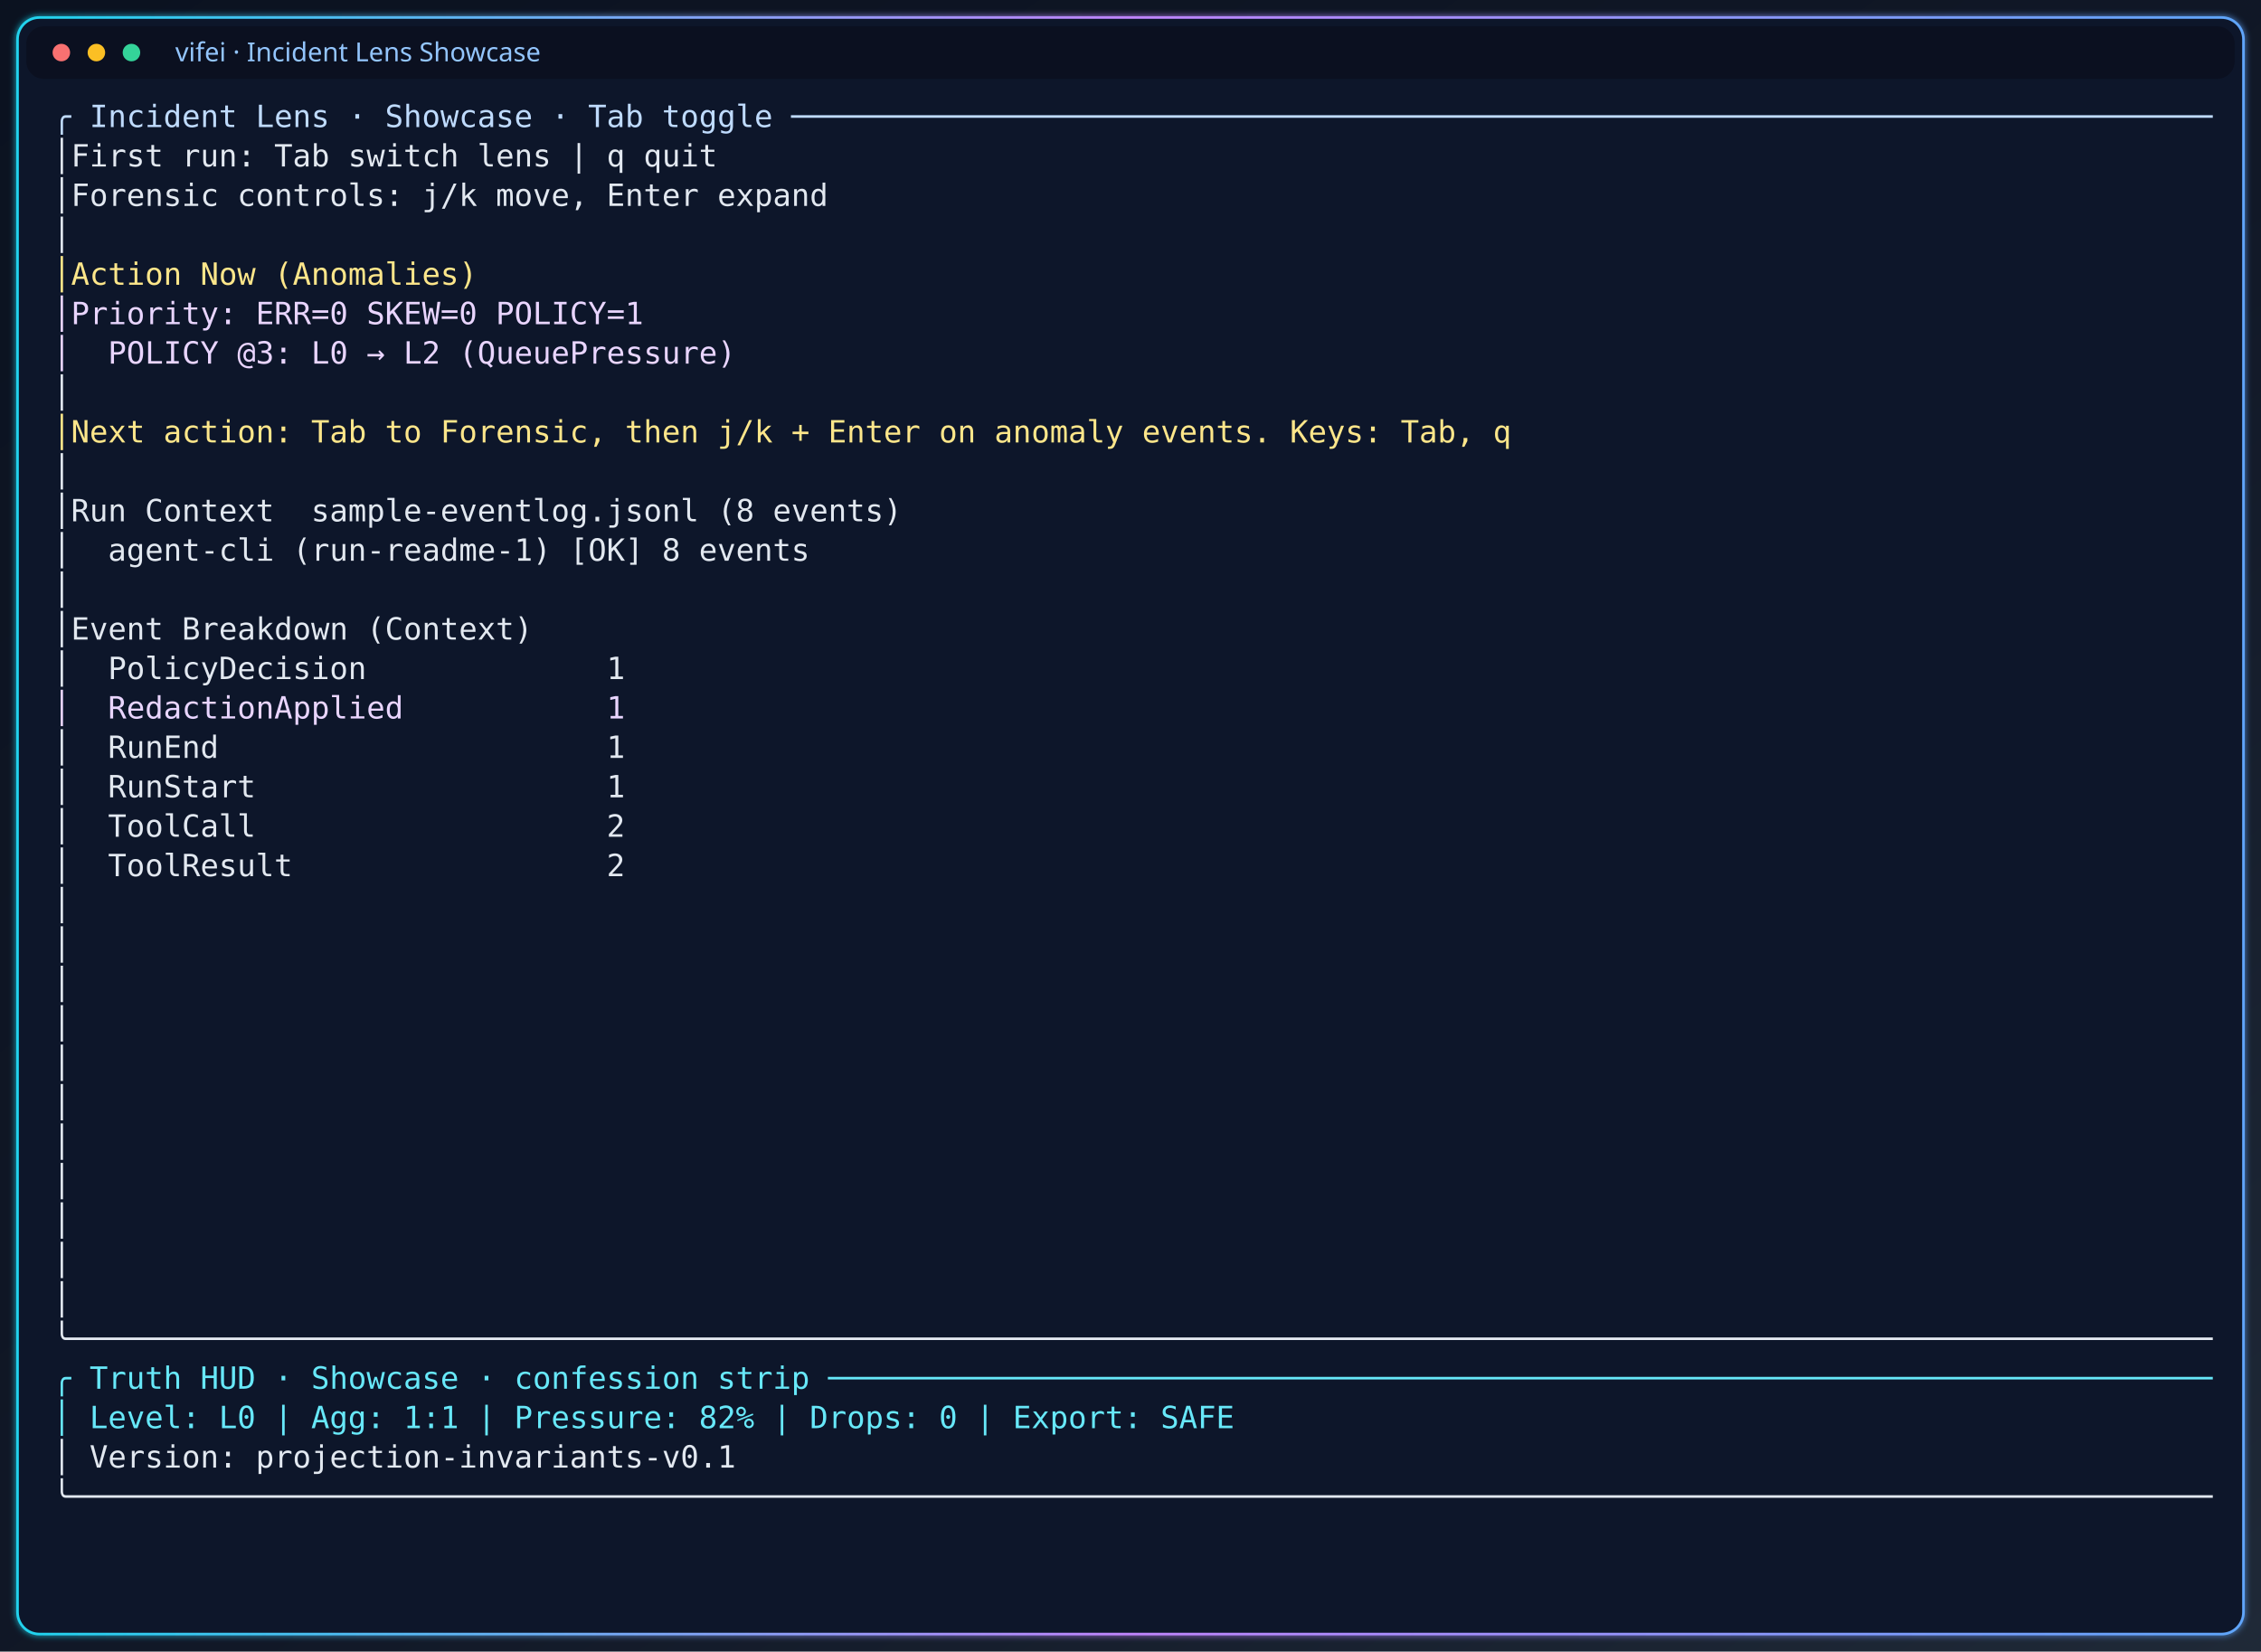
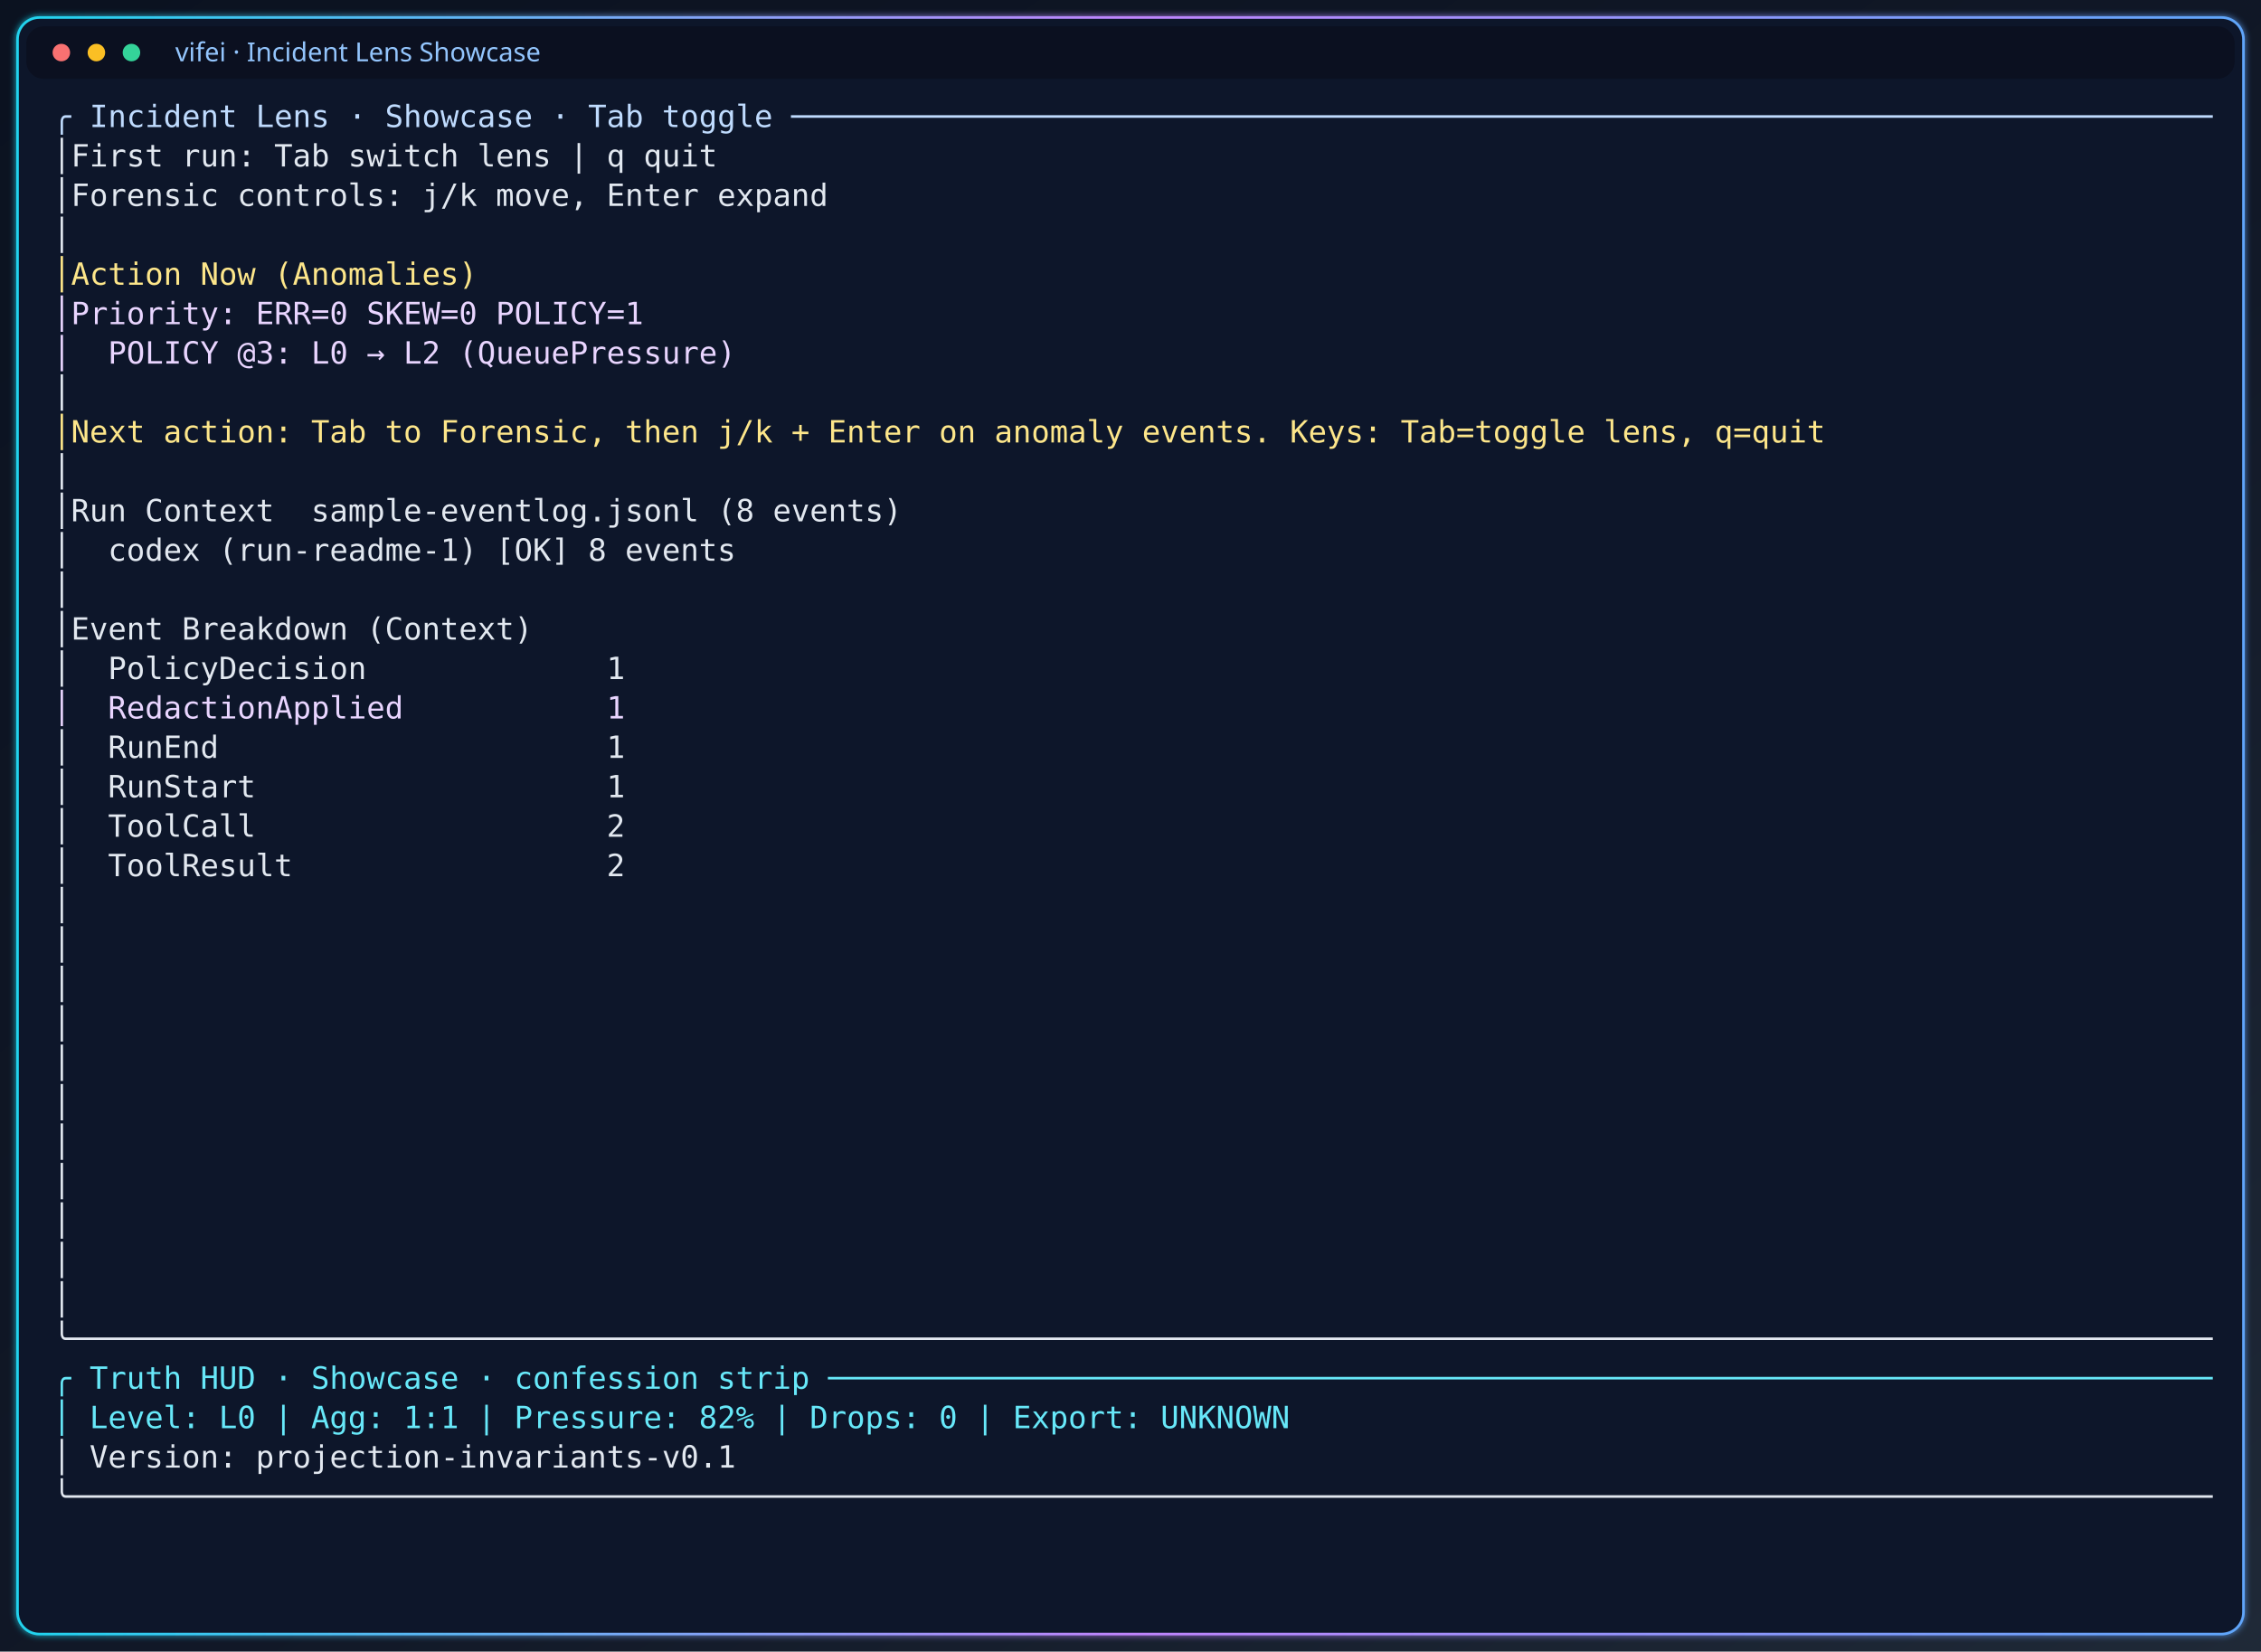
<svg xmlns="http://www.w3.org/2000/svg" width="1032" height="754" viewBox="0 0 1032 754" role="img" aria-label="Incident Lens Showcase">
  <defs>
    <linearGradient id="bg" x1="0" y1="0" x2="1" y2="1">
      <stop offset="0%" stop-color="#0b1220" />
      <stop offset="55%" stop-color="#111827" />
      <stop offset="100%" stop-color="#1f2937" />
    </linearGradient>
    <linearGradient id="frame" x1="0" y1="0" x2="1" y2="0">
      <stop offset="0%" stop-color="#22d3ee" />
      <stop offset="50%" stop-color="#c084fc" />
      <stop offset="100%" stop-color="#60a5fa" />
    </linearGradient>
    <filter id="glow" x="-50%" y="-50%" width="200%" height="200%">
      <feGaussianBlur stdDeviation="1.6" result="blur" />
      <feMerge>
        <feMergeNode in="blur" />
        <feMergeNode in="SourceGraphic" />
      </feMerge>
    </filter>
    <clipPath id="terminal-viewport">
      <rect x="22" y="42" width="988" height="698" rx="3" ry="3" />
    </clipPath>
  </defs>
  <rect x="0" y="0" width="1032" height="754" fill="url(#bg)" />
  <rect x="8" y="8" width="1016" height="738" fill="#0f172a" stroke="url(#frame)" filter="url(#glow)" stroke-width="1.2" rx="10" ry="10" />
  <rect x="12" y="12" width="1008" height="24" fill="#0b1020" rx="8" ry="8" />
  <circle cx="28" cy="24" r="4" fill="#f87171" />
  <circle cx="44" cy="24" r="4" fill="#fbbf24" />
  <circle cx="60" cy="24" r="4" fill="#34d399" />
  <text x="80" y="28" fill="#93c5fd" font-size="12" font-family="ui-sans-serif, system-ui, sans-serif">vifei · Incident Lens Showcase</text>
  <g clip-path="url(#terminal-viewport)" font-family="ui-monospace, SFMono-Regular, Menlo, Consolas, 'DejaVu Sans Mono', monospace" font-size="14">
    <text x="24" y="58" fill="#bfdbfe" xml:space="preserve">╭ Incident Lens · Showcase · Tab toggle ───────────────────────────────────────────────────────────────────────────────╮</text>
    <text x="24" y="76" fill="#e2e8f0" xml:space="preserve">│First run: Tab switch lens | q quit                                                                                   │</text>
    <text x="24" y="94" fill="#e2e8f0" xml:space="preserve">│Forensic controls: j/k move, Enter expand                                                                             │</text>
    <text x="24" y="112" fill="#e2e8f0" xml:space="preserve">│                                                                                                                      │</text>
    <text x="24" y="130" fill="#fde68a" xml:space="preserve">│Action Now (Anomalies)                                                                                                │</text>
    <text x="24" y="148" fill="#e9d5ff" xml:space="preserve">│Priority: ERR=0 SKEW=0 POLICY=1                                                                                       │</text>
    <text x="24" y="166" fill="#e9d5ff" xml:space="preserve">│  POLICY @3: L0 → L2 (QueuePressure)                                                                                  │</text>
    <text x="24" y="184" fill="#e2e8f0" xml:space="preserve">│                                                                                                                      │</text>
-     <text x="24" y="202" fill="#fde68a" xml:space="preserve">│Next action: Tab to Forensic, then j/k + Enter on anomaly events. Keys: Tab, q                                      │</text>
+     <text x="24" y="202" fill="#fde68a" xml:space="preserve">│Next action: Tab to Forensic, then j/k + Enter on anomaly events. Keys: Tab=toggle lens, q=quit                       │</text>
    <text x="24" y="220" fill="#e2e8f0" xml:space="preserve">│                                                                                                                      │</text>
    <text x="24" y="238" fill="#e2e8f0" xml:space="preserve">│Run Context  sample-eventlog.jsonl (8 events)                                                                         │</text>
-     <text x="24" y="256" fill="#e2e8f0" xml:space="preserve">│  agent-cli (run-readme-1) [OK] 8 events                                                                              │</text>
+     <text x="24" y="256" fill="#e2e8f0" xml:space="preserve">│  codex (run-readme-1) [OK] 8 events                                                                                  │</text>
    <text x="24" y="274" fill="#e2e8f0" xml:space="preserve">│                                                                                                                      │</text>
    <text x="24" y="292" fill="#e2e8f0" xml:space="preserve">│Event Breakdown (Context)                                                                                             │</text>
    <text x="24" y="310" fill="#e2e8f0" xml:space="preserve">│  PolicyDecision             1                                                                                        │</text>
    <text x="24" y="328" fill="#e9d5ff" xml:space="preserve">│  RedactionApplied           1                                                                                        │</text>
    <text x="24" y="346" fill="#e2e8f0" xml:space="preserve">│  RunEnd                     1                                                                                        │</text>
    <text x="24" y="364" fill="#e2e8f0" xml:space="preserve">│  RunStart                   1                                                                                        │</text>
    <text x="24" y="382" fill="#e2e8f0" xml:space="preserve">│  ToolCall                   2                                                                                        │</text>
    <text x="24" y="400" fill="#e2e8f0" xml:space="preserve">│  ToolResult                 2                                                                                        │</text>
    <text x="24" y="418" fill="#e2e8f0" xml:space="preserve">│                                                                                                                      │</text>
    <text x="24" y="436" fill="#e2e8f0" xml:space="preserve">│                                                                                                                      │</text>
    <text x="24" y="454" fill="#e2e8f0" xml:space="preserve">│                                                                                                                      │</text>
    <text x="24" y="472" fill="#e2e8f0" xml:space="preserve">│                                                                                                                      │</text>
    <text x="24" y="490" fill="#e2e8f0" xml:space="preserve">│                                                                                                                      │</text>
    <text x="24" y="508" fill="#e2e8f0" xml:space="preserve">│                                                                                                                      │</text>
    <text x="24" y="526" fill="#e2e8f0" xml:space="preserve">│                                                                                                                      │</text>
    <text x="24" y="544" fill="#e2e8f0" xml:space="preserve">│                                                                                                                      │</text>
    <text x="24" y="562" fill="#e2e8f0" xml:space="preserve">│                                                                                                                      │</text>
    <text x="24" y="580" fill="#e2e8f0" xml:space="preserve">│                                                                                                                      │</text>
    <text x="24" y="598" fill="#e2e8f0" xml:space="preserve">│                                                                                                                      │</text>
    <text x="24" y="616" fill="#e2e8f0" xml:space="preserve">╰──────────────────────────────────────────────────────────────────────────────────────────────────────────────────────╯</text>
    <text x="24" y="634" fill="#67e8f9" xml:space="preserve">╭ Truth HUD · Showcase · confession strip ─────────────────────────────────────────────────────────────────────────────╮</text>
-     <text x="24" y="652" fill="#67e8f9" xml:space="preserve">│ Level: L0 | Agg: 1:1 | Pressure: 82% | Drops: 0 | Export: SAFE                                                       │</text>
+     <text x="24" y="652" fill="#67e8f9" xml:space="preserve">│ Level: L0 | Agg: 1:1 | Pressure: 82% | Drops: 0 | Export: UNKNOWN                                                    │</text>
    <text x="24" y="670" fill="#e2e8f0" xml:space="preserve">│ Version: projection-invariants-v0.1                                                                                  │</text>
    <text x="24" y="688" fill="#e2e8f0" xml:space="preserve">╰──────────────────────────────────────────────────────────────────────────────────────────────────────────────────────╯</text>
  </g>
</svg>
